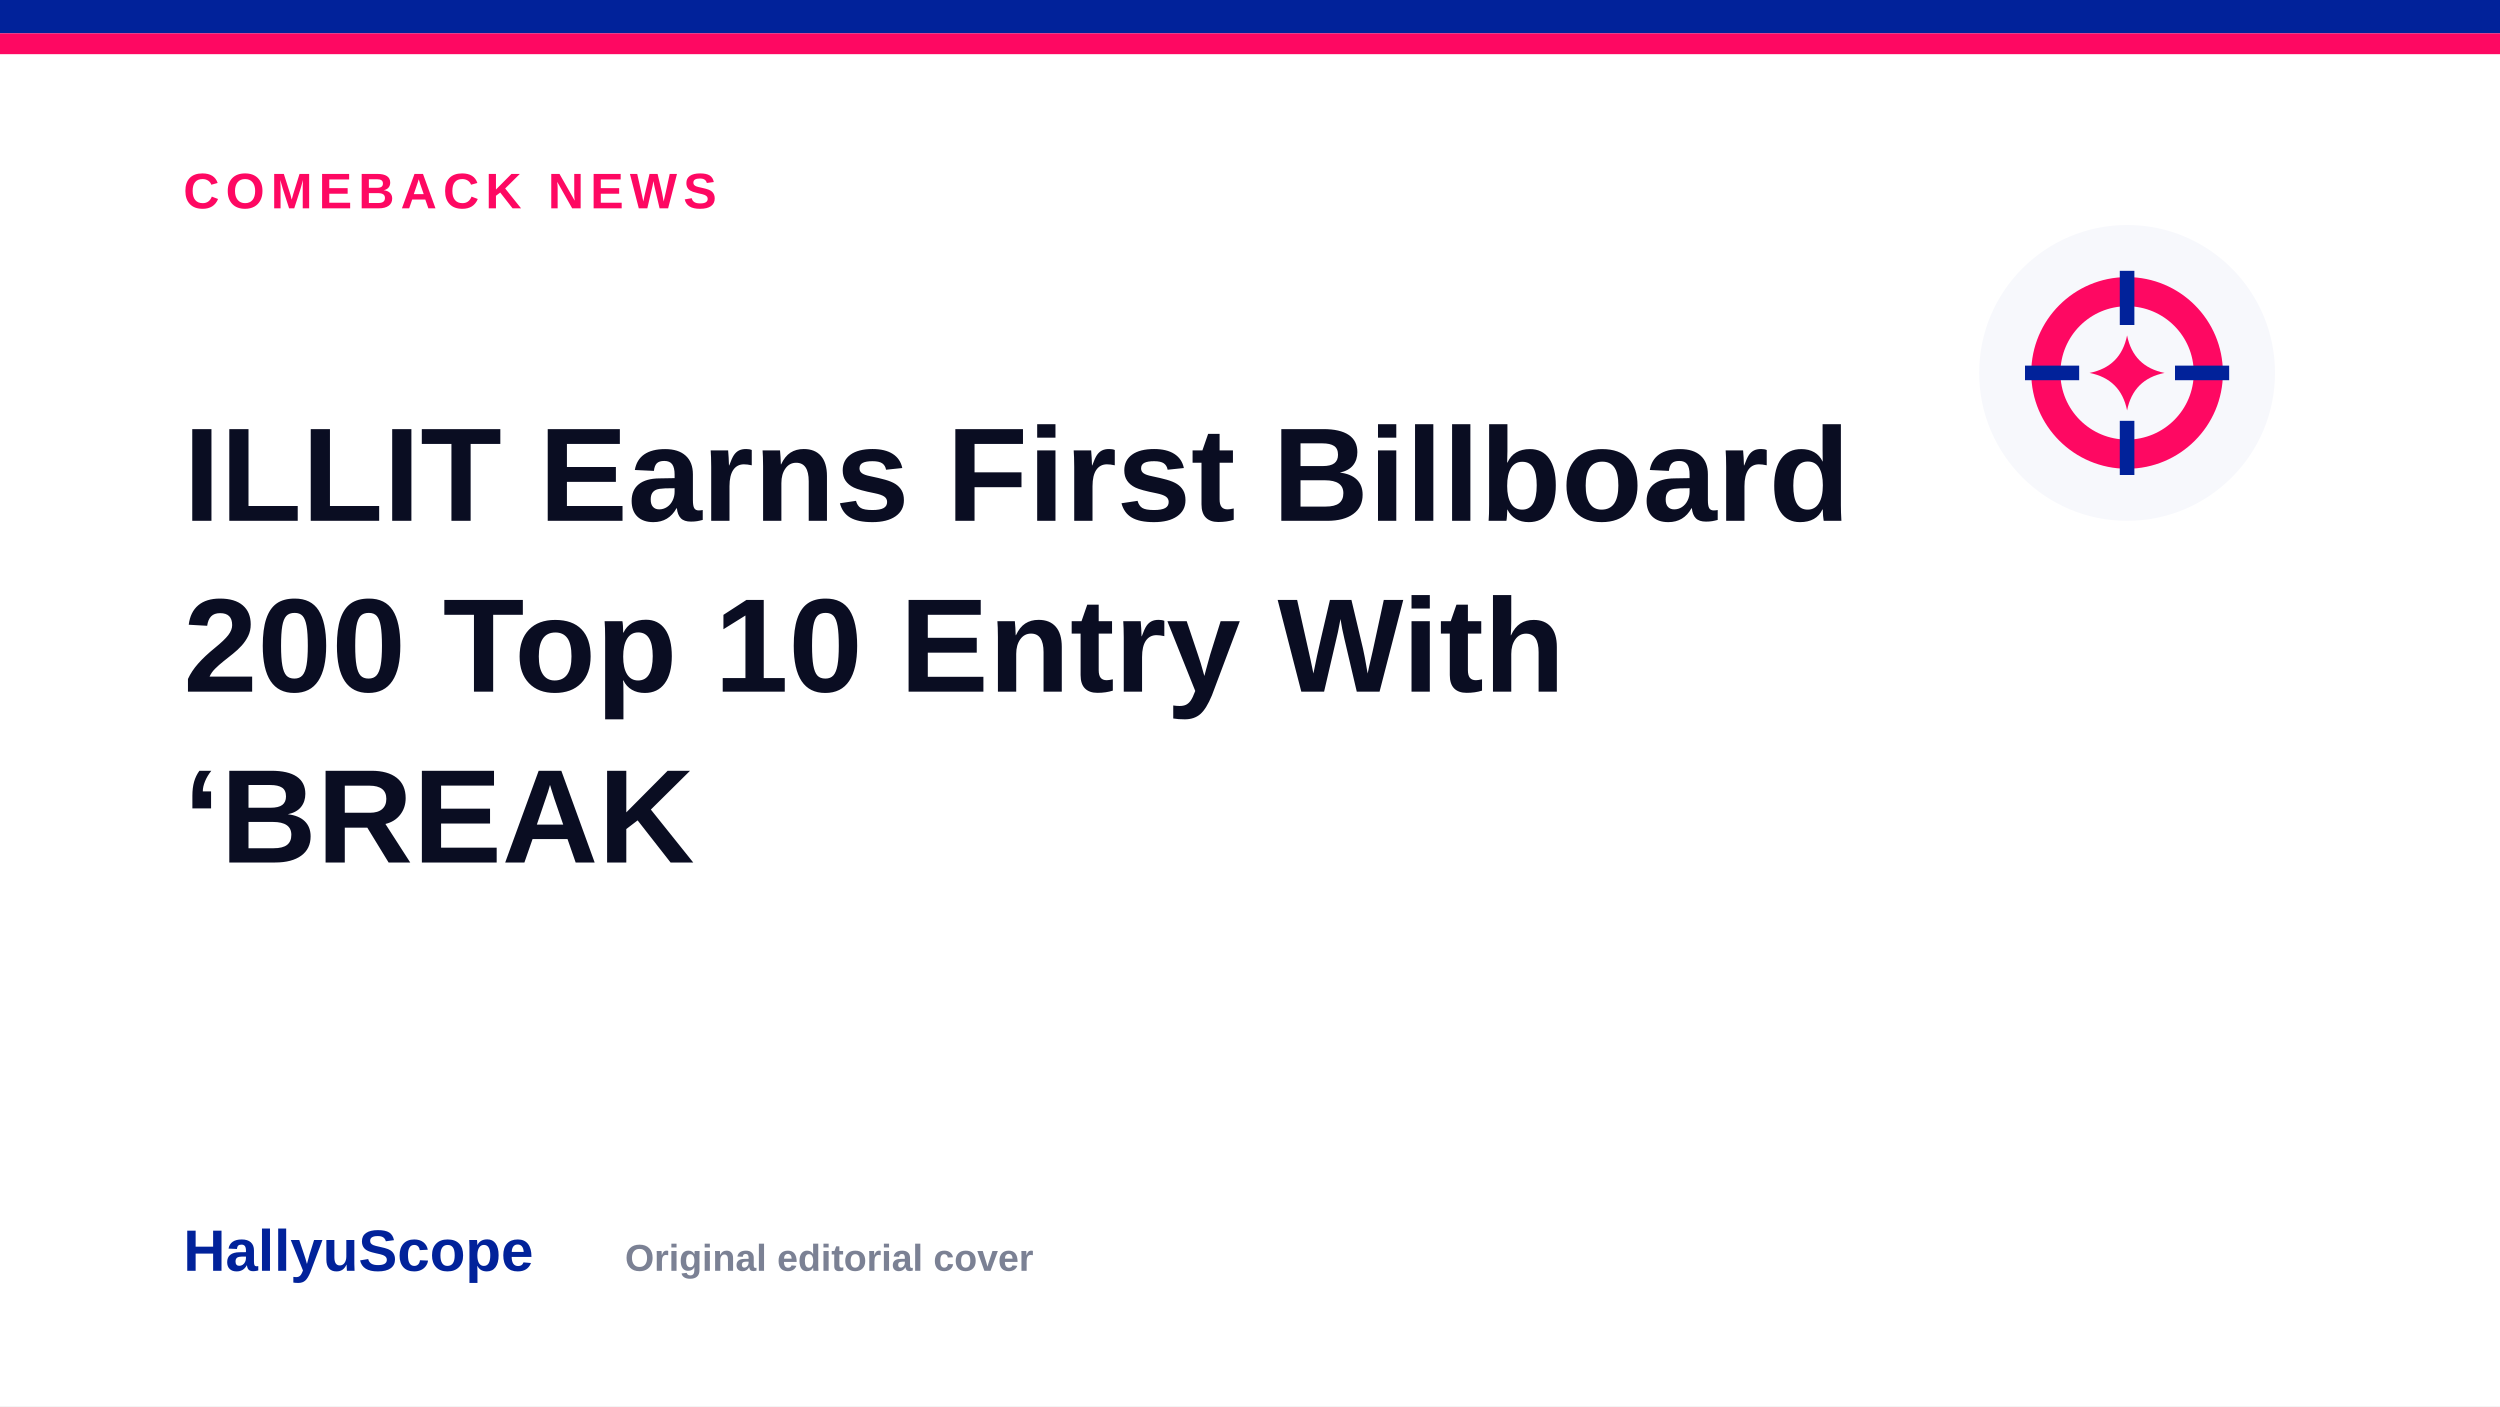
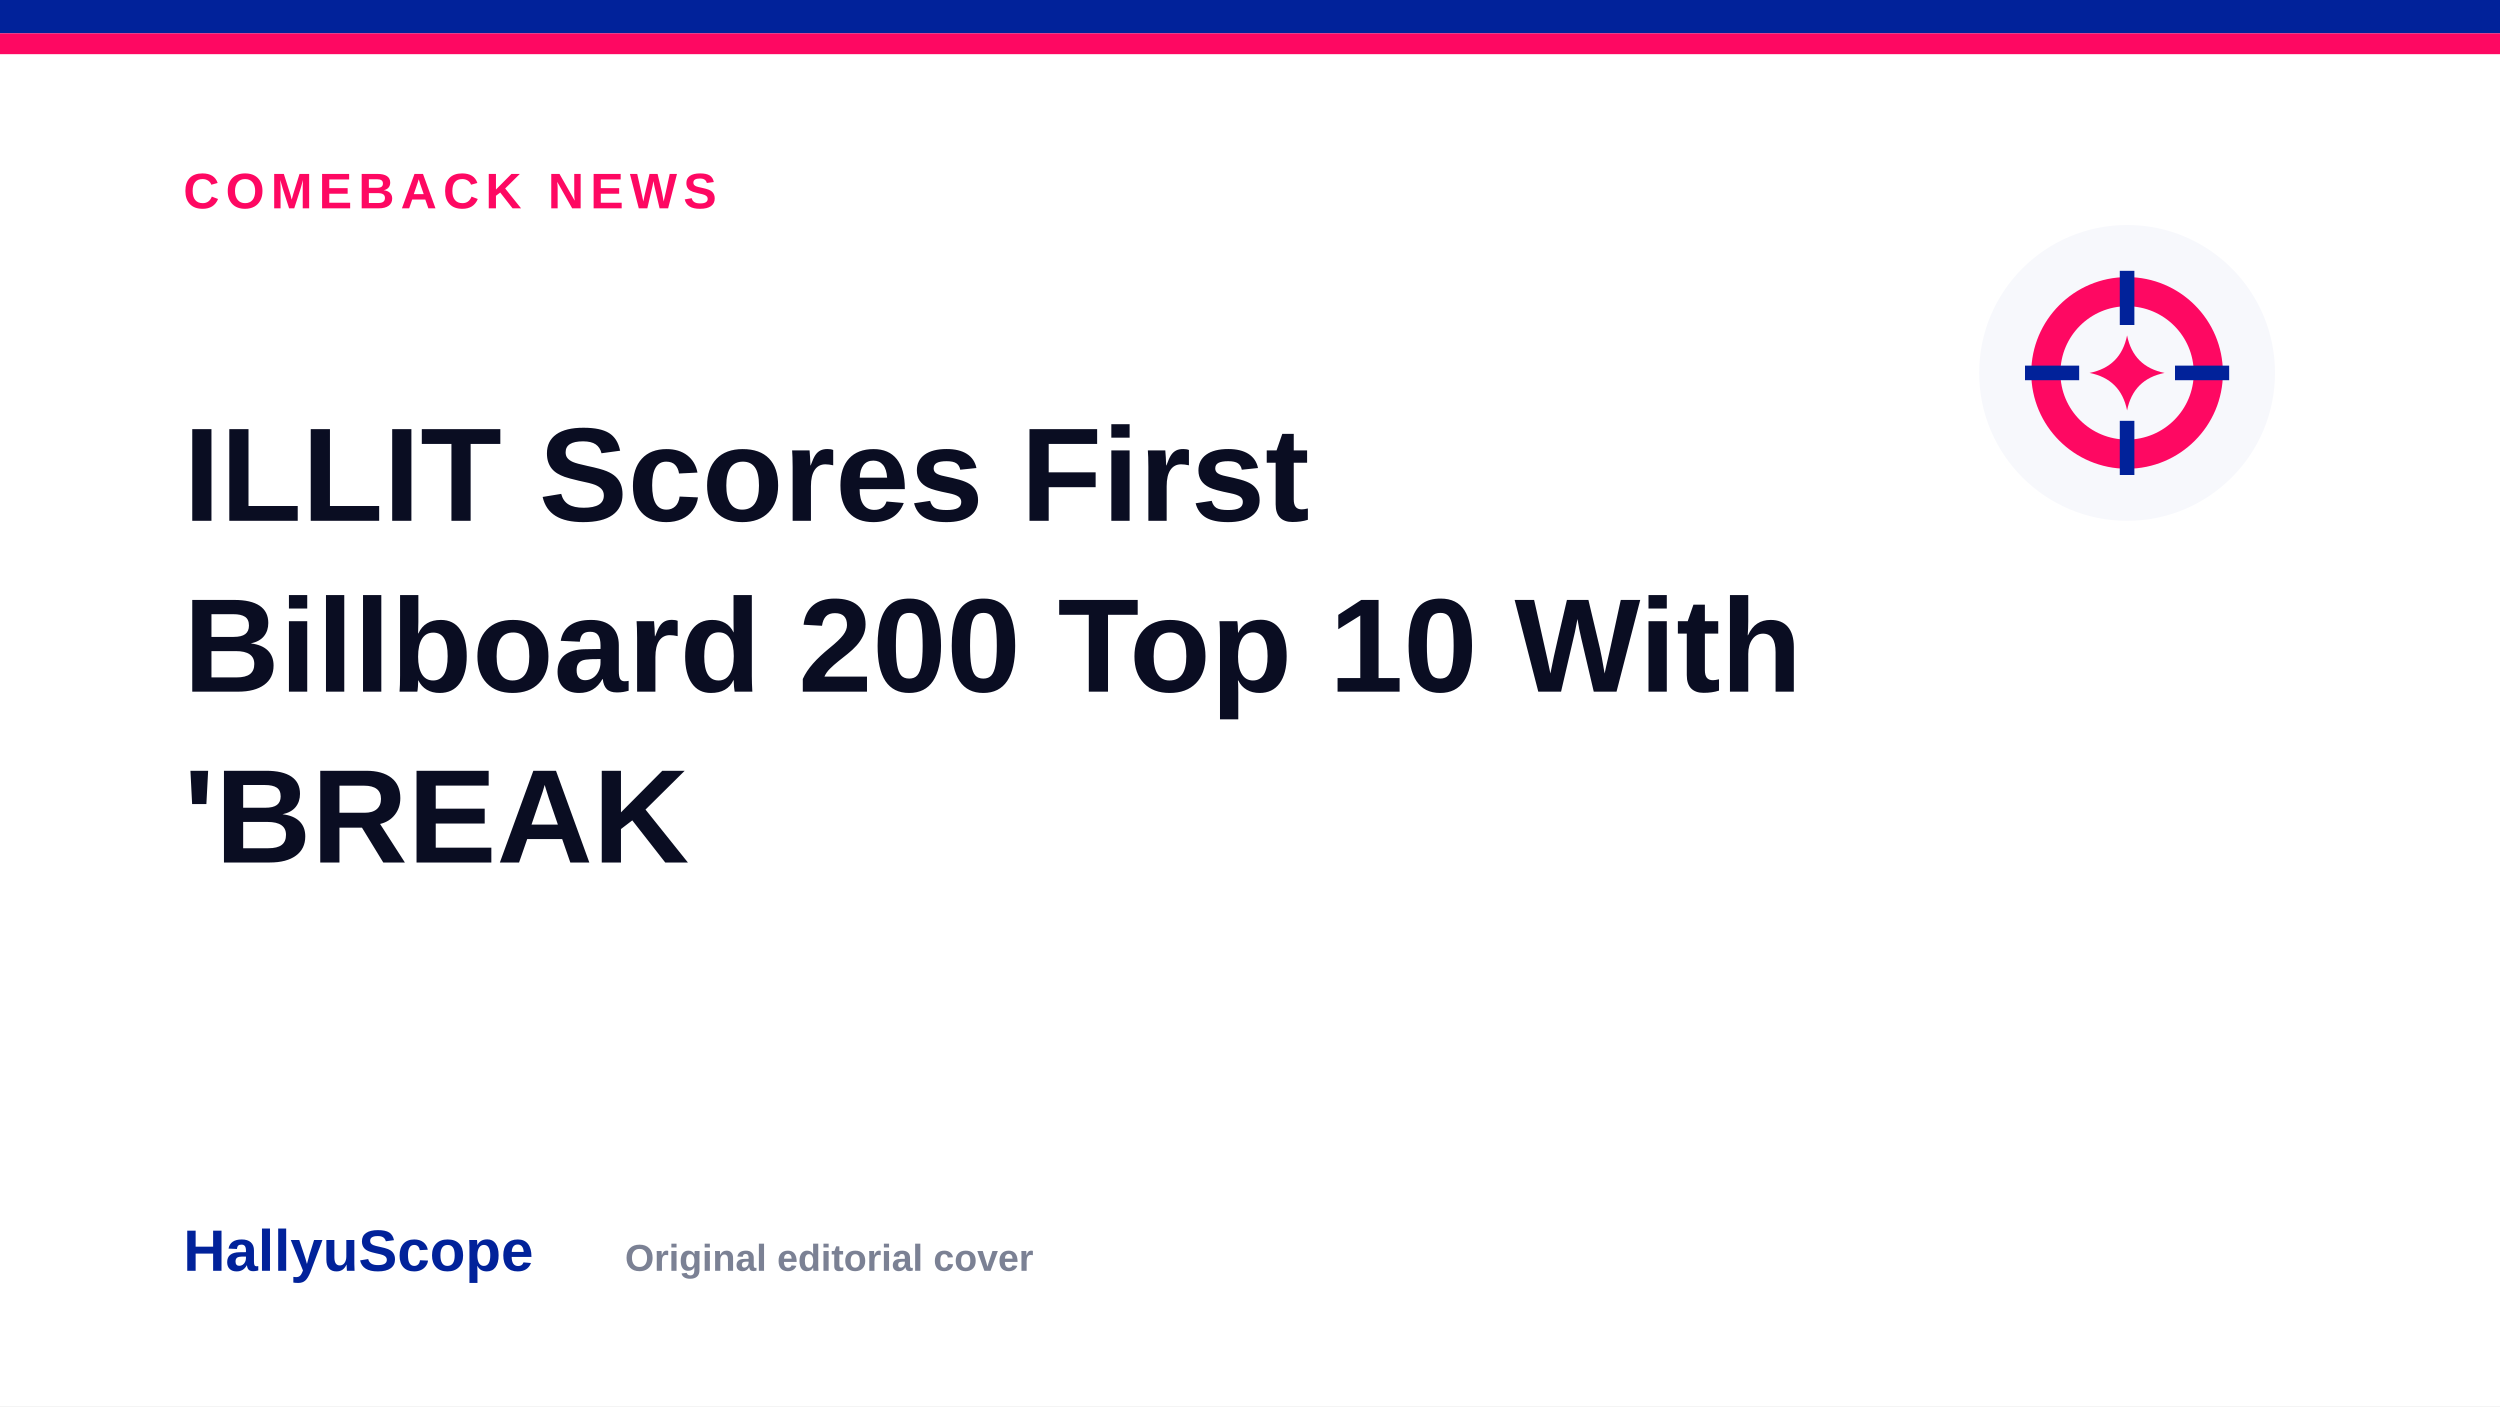
<svg xmlns="http://www.w3.org/2000/svg" width="1200" height="675" viewBox="0 0 1200 675">
  <rect width="1200" height="675" fill="#ffffff" />
  <rect x="0" y="0" width="1200" height="16" fill="#01229a" />
  <rect x="0" y="16" width="1200" height="10" fill="#fe0862" />
  <text x="88" y="100" font-family="Arial, Helvetica, sans-serif" font-size="24" font-weight="800" letter-spacing="3" fill="#fe0862">COMEBACK NEWS</text>
-   <text x="88" y="250" font-family="Arial, Helvetica, sans-serif" font-size="64" font-weight="800" fill="#0a0d22">ILLIT Earns First Billboard</text>
-   <text x="88" y="332" font-family="Arial, Helvetica, sans-serif" font-size="64" font-weight="800" fill="#0a0d22">200 Top 10 Entry With</text>
-   <text x="88" y="414" font-family="Arial, Helvetica, sans-serif" font-size="64" font-weight="800" fill="#0a0d22">‘BREAK</text>
+   <text x="88" y="250" font-family="Arial, Helvetica, sans-serif" font-size="64" font-weight="800" fill="#0a0d22">ILLIT Scores First</text>
+   <text x="88" y="332" font-family="Arial, Helvetica, sans-serif" font-size="64" font-weight="800" fill="#0a0d22">Billboard 200 Top 10 With</text>
+   <text x="88" y="414" font-family="Arial, Helvetica, sans-serif" font-size="64" font-weight="800" fill="#0a0d22">'BREAK</text>
  <g transform="translate(950 108)">
    <rect x="0" y="0" width="142" height="142" rx="71" fill="#f7f8fc" />
    <circle cx="71" cy="71" r="39" fill="none" stroke="#fe0862" stroke-width="14" />
    <path d="M71 22v26M71 94v26M22 71h26M94 71h26" stroke="#01229a" stroke-width="7" />
    <path d="M71 53q3 15 18 18-15 3-18 18-3-15-18-18 15-3 18-18Z" fill="#fe0862" />
  </g>
  <text x="88" y="610" font-family="Arial, Helvetica, sans-serif" font-size="28" font-weight="800" fill="#01229a">HallyuScope</text>
  <text x="300" y="610" font-family="Arial, Helvetica, sans-serif" font-size="18" font-weight="600" fill="#7b8194">Original editorial cover</text>
</svg>
